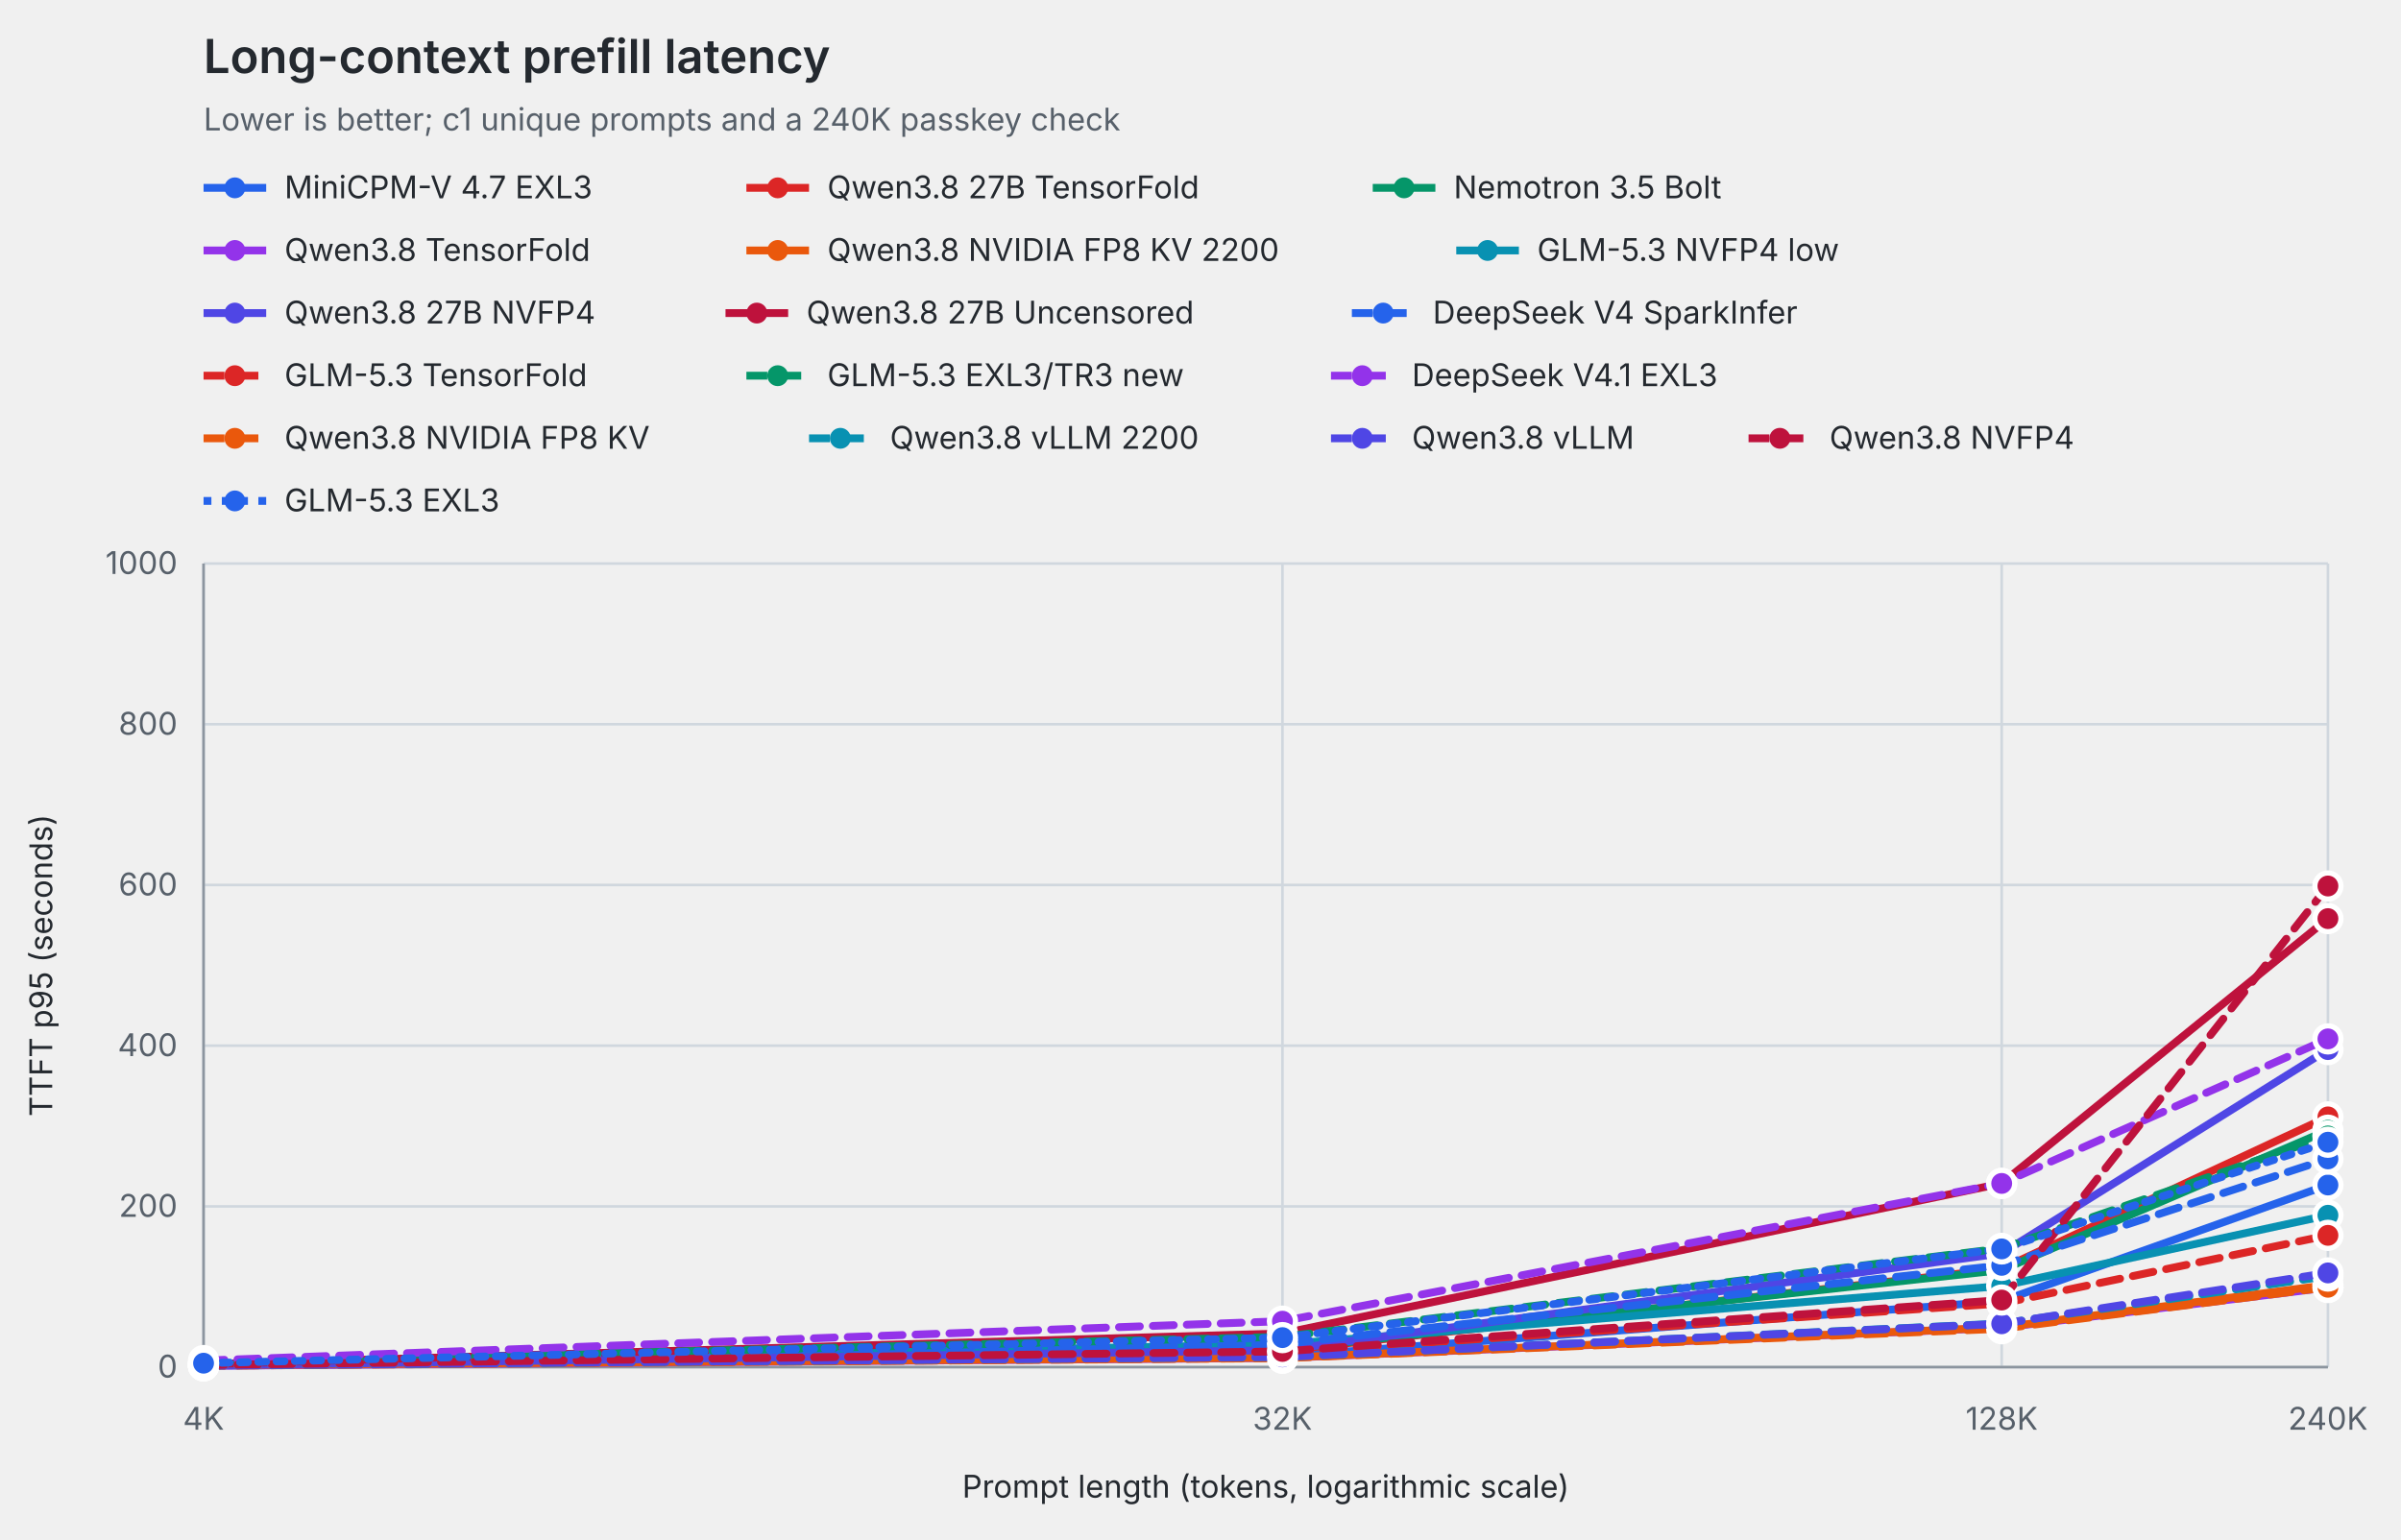
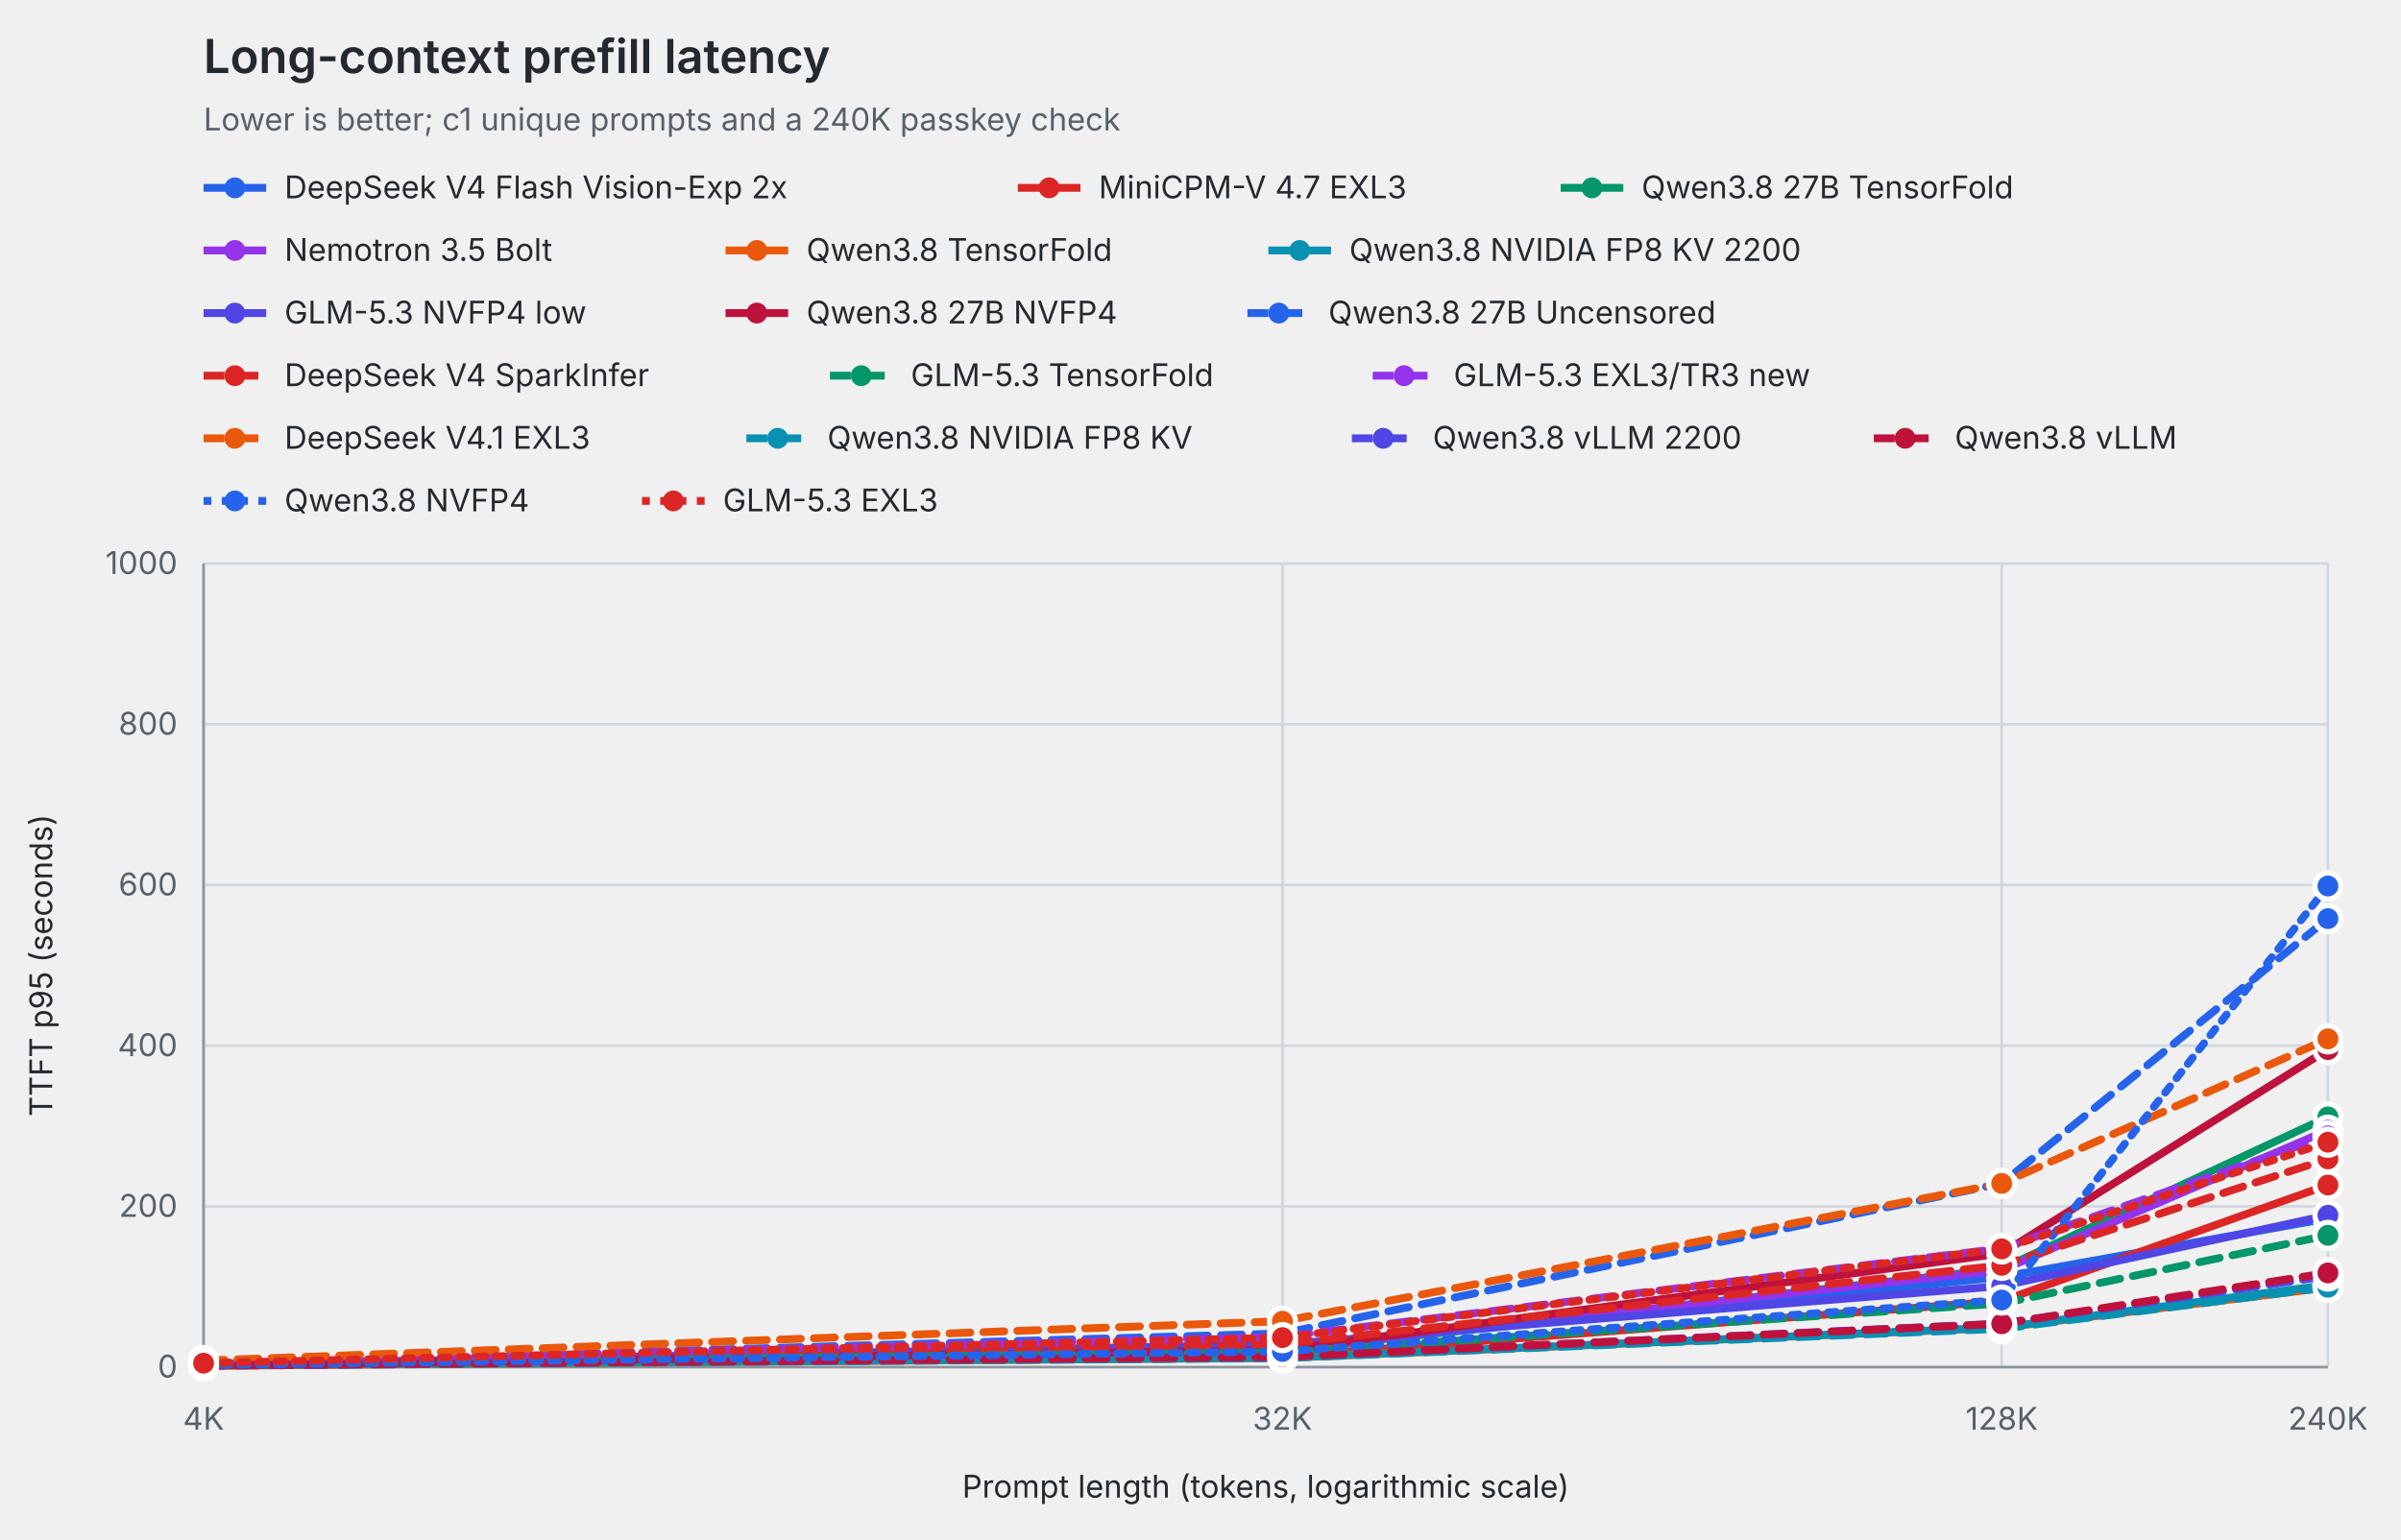
<svg xmlns="http://www.w3.org/2000/svg" width="920" height="590" viewBox="0 0 920 590" role="img" aria-labelledby="title desc">
  <style>
    :root { color-scheme: light dark; }
    text { font-family: ui-sans-serif, system-ui, -apple-system, BlinkMacSystemFont, "Segoe UI", sans-serif; fill: #24292f; font-size: 12px; }
    .title { font-size: 18px; font-weight: 600; }
    .subtitle, .tick { fill: #57606a; }
    .grid { stroke: #d0d7de; stroke-width: 1; }
    .axis { stroke: #8c959f; stroke-width: 1; }
    .series { fill: none; stroke-width: 3; stroke-linejoin: round; stroke-linecap: round; }
    .marker { stroke: #ffffff; stroke-width: 2; }
    @media (prefers-color-scheme: dark) {
      text { fill: #f0f6fc; }
      .subtitle, .tick { fill: #8c959f; }
      .grid { stroke: #30363d; }
      .axis { stroke: #6e7681; }
      .marker { stroke: #0d1117; }
    }
  </style>
  <text class="title" x="78" y="28">Long-context prefill latency</text>
  <text class="subtitle" x="78" y="50">Lower is better; c1 unique prompts and a 240K passkey check</text>
  <line x1="78" y1="72" x2="102" y2="72" stroke="#2563eb" stroke-width="3" stroke-dasharray="" />
  <circle cx="90" cy="72" r="4" fill="#2563eb" />
-   <text x="109" y="76">MiniCPM-V 4.7 EXL3</text>
-   <line x1="286" y1="72" x2="310" y2="72" stroke="#dc2626" stroke-width="3" stroke-dasharray="" />
-   <circle cx="298" cy="72" r="4" fill="#dc2626" />
-   <text x="317" y="76">Qwen3.8 27B TensorFold</text>
-   <line x1="526" y1="72" x2="550" y2="72" stroke="#059669" stroke-width="3" stroke-dasharray="" />
-   <circle cx="538" cy="72" r="4" fill="#059669" />
-   <text x="557" y="76">Nemotron 3.5 Bolt</text>
+   <text x="109" y="76">DeepSeek V4 Flash Vision-Exp 2x</text>
+   <line x1="390" y1="72" x2="414" y2="72" stroke="#dc2626" stroke-width="3" stroke-dasharray="" />
+   <circle cx="402" cy="72" r="4" fill="#dc2626" />
+   <text x="421" y="76">MiniCPM-V 4.7 EXL3</text>
+   <line x1="598" y1="72" x2="622" y2="72" stroke="#059669" stroke-width="3" stroke-dasharray="" />
+   <circle cx="610" cy="72" r="4" fill="#059669" />
+   <text x="629" y="76">Qwen3.8 27B TensorFold</text>
  <line x1="78" y1="96" x2="102" y2="96" stroke="#9333ea" stroke-width="3" stroke-dasharray="" />
  <circle cx="90" cy="96" r="4" fill="#9333ea" />
-   <text x="109" y="100">Qwen3.8 TensorFold</text>
-   <line x1="286" y1="96" x2="310" y2="96" stroke="#ea580c" stroke-width="3" stroke-dasharray="" />
-   <circle cx="298" cy="96" r="4" fill="#ea580c" />
-   <text x="317" y="100">Qwen3.8 NVIDIA FP8 KV 2200</text>
-   <line x1="558" y1="96" x2="582" y2="96" stroke="#0891b2" stroke-width="3" stroke-dasharray="" />
-   <circle cx="570" cy="96" r="4" fill="#0891b2" />
-   <text x="589" y="100">GLM-5.3 NVFP4 low</text>
+   <text x="109" y="100">Nemotron 3.5 Bolt</text>
+   <line x1="278" y1="96" x2="302" y2="96" stroke="#ea580c" stroke-width="3" stroke-dasharray="" />
+   <circle cx="290" cy="96" r="4" fill="#ea580c" />
+   <text x="309" y="100">Qwen3.8 TensorFold</text>
+   <line x1="486" y1="96" x2="510" y2="96" stroke="#0891b2" stroke-width="3" stroke-dasharray="" />
+   <circle cx="498" cy="96" r="4" fill="#0891b2" />
+   <text x="517" y="100">Qwen3.8 NVIDIA FP8 KV 2200</text>
  <line x1="78" y1="120" x2="102" y2="120" stroke="#4f46e5" stroke-width="3" stroke-dasharray="" />
  <circle cx="90" cy="120" r="4" fill="#4f46e5" />
-   <text x="109" y="124">Qwen3.8 27B NVFP4</text>
+   <text x="109" y="124">GLM-5.3 NVFP4 low</text>
  <line x1="278" y1="120" x2="302" y2="120" stroke="#be123c" stroke-width="3" stroke-dasharray="" />
  <circle cx="290" cy="120" r="4" fill="#be123c" />
-   <text x="309" y="124">Qwen3.8 27B Uncensored</text>
-   <line x1="518" y1="120" x2="542" y2="120" stroke="#2563eb" stroke-width="3" stroke-dasharray="8 5" />
-   <circle cx="530" cy="120" r="4" fill="#2563eb" />
-   <text x="549" y="124">DeepSeek V4 SparkInfer</text>
+   <text x="309" y="124">Qwen3.8 27B NVFP4</text>
+   <line x1="478" y1="120" x2="502" y2="120" stroke="#2563eb" stroke-width="3" stroke-dasharray="8 5" />
+   <circle cx="490" cy="120" r="4" fill="#2563eb" />
+   <text x="509" y="124">Qwen3.8 27B Uncensored</text>
  <line x1="78" y1="144" x2="102" y2="144" stroke="#dc2626" stroke-width="3" stroke-dasharray="8 5" />
  <circle cx="90" cy="144" r="4" fill="#dc2626" />
-   <text x="109" y="148">GLM-5.3 TensorFold</text>
-   <line x1="286" y1="144" x2="310" y2="144" stroke="#059669" stroke-width="3" stroke-dasharray="8 5" />
-   <circle cx="298" cy="144" r="4" fill="#059669" />
-   <text x="317" y="148">GLM-5.3 EXL3/TR3 new</text>
-   <line x1="510" y1="144" x2="534" y2="144" stroke="#9333ea" stroke-width="3" stroke-dasharray="8 5" />
-   <circle cx="522" cy="144" r="4" fill="#9333ea" />
-   <text x="541" y="148">DeepSeek V4.1 EXL3</text>
+   <text x="109" y="148">DeepSeek V4 SparkInfer</text>
+   <line x1="318" y1="144" x2="342" y2="144" stroke="#059669" stroke-width="3" stroke-dasharray="8 5" />
+   <circle cx="330" cy="144" r="4" fill="#059669" />
+   <text x="349" y="148">GLM-5.3 TensorFold</text>
+   <line x1="526" y1="144" x2="550" y2="144" stroke="#9333ea" stroke-width="3" stroke-dasharray="8 5" />
+   <circle cx="538" cy="144" r="4" fill="#9333ea" />
+   <text x="557" y="148">GLM-5.3 EXL3/TR3 new</text>
  <line x1="78" y1="168" x2="102" y2="168" stroke="#ea580c" stroke-width="3" stroke-dasharray="8 5" />
  <circle cx="90" cy="168" r="4" fill="#ea580c" />
-   <text x="109" y="172">Qwen3.8 NVIDIA FP8 KV</text>
-   <line x1="310" y1="168" x2="334" y2="168" stroke="#0891b2" stroke-width="3" stroke-dasharray="8 5" />
-   <circle cx="322" cy="168" r="4" fill="#0891b2" />
-   <text x="341" y="172">Qwen3.8 vLLM 2200</text>
-   <line x1="510" y1="168" x2="534" y2="168" stroke="#4f46e5" stroke-width="3" stroke-dasharray="8 5" />
-   <circle cx="522" cy="168" r="4" fill="#4f46e5" />
-   <text x="541" y="172">Qwen3.8 vLLM</text>
-   <line x1="670" y1="168" x2="694" y2="168" stroke="#be123c" stroke-width="3" stroke-dasharray="8 5" />
-   <circle cx="682" cy="168" r="4" fill="#be123c" />
-   <text x="701" y="172">Qwen3.8 NVFP4</text>
+   <text x="109" y="172">DeepSeek V4.1 EXL3</text>
+   <line x1="286" y1="168" x2="310" y2="168" stroke="#0891b2" stroke-width="3" stroke-dasharray="8 5" />
+   <circle cx="298" cy="168" r="4" fill="#0891b2" />
+   <text x="317" y="172">Qwen3.8 NVIDIA FP8 KV</text>
+   <line x1="518" y1="168" x2="542" y2="168" stroke="#4f46e5" stroke-width="3" stroke-dasharray="8 5" />
+   <circle cx="530" cy="168" r="4" fill="#4f46e5" />
+   <text x="549" y="172">Qwen3.8 vLLM 2200</text>
+   <line x1="718" y1="168" x2="742" y2="168" stroke="#be123c" stroke-width="3" stroke-dasharray="8 5" />
+   <circle cx="730" cy="168" r="4" fill="#be123c" />
+   <text x="749" y="172">Qwen3.8 vLLM</text>
  <line x1="78" y1="192" x2="102" y2="192" stroke="#2563eb" stroke-width="3" stroke-dasharray="3 4" />
  <circle cx="90" cy="192" r="4" fill="#2563eb" />
-   <text x="109" y="196">GLM-5.3 EXL3</text>
+   <text x="109" y="196">Qwen3.8 NVFP4</text>
+   <line x1="246" y1="192" x2="270" y2="192" stroke="#dc2626" stroke-width="3" stroke-dasharray="3 4" />
+   <circle cx="258" cy="192" r="4" fill="#dc2626" />
+   <text x="277" y="196">GLM-5.3 EXL3</text>
  <line class="grid" x1="78" y1="524.0" x2="892" y2="524.0" />
  <text class="tick" x="68" y="528.0" text-anchor="end">0</text>
  <line class="grid" x1="78" y1="462.4" x2="892" y2="462.4" />
  <text class="tick" x="68" y="466.4" text-anchor="end">200</text>
  <line class="grid" x1="78" y1="400.8" x2="892" y2="400.8" />
  <text class="tick" x="68" y="404.8" text-anchor="end">400</text>
  <line class="grid" x1="78" y1="339.2" x2="892" y2="339.2" />
  <text class="tick" x="68" y="343.2" text-anchor="end">600</text>
  <line class="grid" x1="78" y1="277.6" x2="892" y2="277.6" />
  <text class="tick" x="68" y="281.6" text-anchor="end">800</text>
  <line class="grid" x1="78" y1="216.0" x2="892" y2="216.0" />
  <text class="tick" x="68" y="220.0" text-anchor="end">1000</text>
  <line class="grid" x1="78.0" y1="216" x2="78.0" y2="524" />
  <text class="tick" x="78.0" y="548" text-anchor="middle">4K</text>
  <line class="grid" x1="491.4" y1="216" x2="491.4" y2="524" />
  <text class="tick" x="491.4" y="548" text-anchor="middle">32K</text>
  <line class="grid" x1="767.0" y1="216" x2="767.0" y2="524" />
  <text class="tick" x="767.0" y="548" text-anchor="middle">128K</text>
  <line class="grid" x1="892.0" y1="216" x2="892.0" y2="524" />
  <text class="tick" x="892.0" y="548" text-anchor="middle">240K</text>
  <line class="axis" x1="78" y1="524" x2="892" y2="524" />
  <line class="axis" x1="78" y1="216" x2="78" y2="524" />
  <text x="485.0" y="574" text-anchor="middle">Prompt length (tokens, logarithmic scale)</text>
  <text transform="translate(20 370.0) rotate(-90)" text-anchor="middle">TTFT p95 (seconds)</text>
-   <path class="series" d="M 78.0 523.5 L 491.4 519.9 L 767.0 498.7 L 892.0 454.2" stroke="#2563eb" stroke-dasharray="" />
-   <circle class="marker" cx="78.0" cy="523.5" r="5" fill="#2563eb" />
-   <circle class="marker" cx="491.4" cy="519.9" r="5" fill="#2563eb" />
-   <circle class="marker" cx="767.0" cy="498.7" r="5" fill="#2563eb" />
-   <circle class="marker" cx="892.0" cy="454.2" r="5" fill="#2563eb" />
-   <path class="series" d="M 78.0 523.2 L 491.4 517.7 L 767.0 486.3 L 892.0 428.1" stroke="#dc2626" stroke-dasharray="" />
-   <circle class="marker" cx="78.0" cy="523.2" r="5" fill="#dc2626" />
-   <circle class="marker" cx="491.4" cy="517.7" r="5" fill="#dc2626" />
-   <circle class="marker" cx="767.0" cy="486.3" r="5" fill="#dc2626" />
-   <circle class="marker" cx="892.0" cy="428.1" r="5" fill="#dc2626" />
-   <path class="series" d="M 78.0 523.2 L 491.4 517.2 L 767.0 486.8 L 892.0 433.2" stroke="#059669" stroke-dasharray="" />
+   <path class="series" d="M 78.0 522.8 L 491.4 516.9 L 767.0 489.5 L 892.0 467.0" stroke="#2563eb" stroke-dasharray="" />
+   <circle class="marker" cx="78.0" cy="522.8" r="5" fill="#2563eb" />
+   <circle class="marker" cx="491.4" cy="516.9" r="5" fill="#2563eb" />
+   <circle class="marker" cx="767.0" cy="489.5" r="5" fill="#2563eb" />
+   <circle class="marker" cx="892.0" cy="467.0" r="5" fill="#2563eb" />
+   <path class="series" d="M 78.0 523.5 L 491.4 519.9 L 767.0 498.7 L 892.0 454.2" stroke="#dc2626" stroke-dasharray="" />
+   <circle class="marker" cx="78.0" cy="523.5" r="5" fill="#dc2626" />
+   <circle class="marker" cx="491.4" cy="519.9" r="5" fill="#dc2626" />
+   <circle class="marker" cx="767.0" cy="498.7" r="5" fill="#dc2626" />
+   <circle class="marker" cx="892.0" cy="454.2" r="5" fill="#dc2626" />
+   <path class="series" d="M 78.0 523.2 L 491.4 517.7 L 767.0 486.3 L 892.0 428.1" stroke="#059669" stroke-dasharray="" />
  <circle class="marker" cx="78.0" cy="523.2" r="5" fill="#059669" />
-   <circle class="marker" cx="491.4" cy="517.2" r="5" fill="#059669" />
-   <circle class="marker" cx="767.0" cy="486.8" r="5" fill="#059669" />
-   <circle class="marker" cx="892.0" cy="433.2" r="5" fill="#059669" />
-   <path class="series" d="M 78.0 523.5 L 491.4 520.5 L 767.0 508.9 L 892.0 493.5" stroke="#9333ea" stroke-dasharray="" />
-   <circle class="marker" cx="78.0" cy="523.5" r="5" fill="#9333ea" />
-   <circle class="marker" cx="491.4" cy="520.5" r="5" fill="#9333ea" />
-   <circle class="marker" cx="767.0" cy="508.9" r="5" fill="#9333ea" />
-   <circle class="marker" cx="892.0" cy="493.5" r="5" fill="#9333ea" />
-   <path class="series" d="M 78.0 523.3 L 491.4 520.4 L 767.0 508.8 L 892.0 492.5" stroke="#ea580c" stroke-dasharray="" />
-   <circle class="marker" cx="78.0" cy="523.3" r="5" fill="#ea580c" />
-   <circle class="marker" cx="491.4" cy="520.4" r="5" fill="#ea580c" />
-   <circle class="marker" cx="767.0" cy="508.8" r="5" fill="#ea580c" />
-   <circle class="marker" cx="892.0" cy="492.5" r="5" fill="#ea580c" />
-   <path class="series" d="M 78.0 523.1 L 491.4 515.3 L 767.0 492.9 L 892.0 465.8" stroke="#0891b2" stroke-dasharray="" />
-   <circle class="marker" cx="78.0" cy="523.1" r="5" fill="#0891b2" />
-   <circle class="marker" cx="491.4" cy="515.3" r="5" fill="#0891b2" />
-   <circle class="marker" cx="767.0" cy="492.9" r="5" fill="#0891b2" />
-   <circle class="marker" cx="892.0" cy="465.8" r="5" fill="#0891b2" />
-   <path class="series" d="M 78.0 523.4 L 491.4 517.5 L 767.0 480.4 L 892.0 402.3" stroke="#4f46e5" stroke-dasharray="" />
-   <circle class="marker" cx="78.0" cy="523.4" r="5" fill="#4f46e5" />
-   <circle class="marker" cx="491.4" cy="517.5" r="5" fill="#4f46e5" />
-   <circle class="marker" cx="767.0" cy="480.4" r="5" fill="#4f46e5" />
-   <circle class="marker" cx="892.0" cy="402.3" r="5" fill="#4f46e5" />
-   <path class="series" d="M 78.0 522.9 L 491.4 511.1 L 767.0 453.6 L 892.0 352.1" stroke="#be123c" stroke-dasharray="" />
-   <circle class="marker" cx="78.0" cy="522.9" r="5" fill="#be123c" />
-   <circle class="marker" cx="491.4" cy="511.1" r="5" fill="#be123c" />
-   <circle class="marker" cx="767.0" cy="453.6" r="5" fill="#be123c" />
-   <circle class="marker" cx="892.0" cy="352.1" r="5" fill="#be123c" />
-   <path class="series" d="M 78.0 522.8 L 491.4 515.1 L 767.0 485.0 L 892.0 444.2" stroke="#2563eb" stroke-dasharray="8 5" />
-   <circle class="marker" cx="78.0" cy="522.8" r="5" fill="#2563eb" />
-   <circle class="marker" cx="491.4" cy="515.1" r="5" fill="#2563eb" />
-   <circle class="marker" cx="767.0" cy="485.0" r="5" fill="#2563eb" />
-   <circle class="marker" cx="892.0" cy="444.2" r="5" fill="#2563eb" />
-   <path class="series" d="M 78.0 522.8 L 491.4 518.4 L 767.0 499.6 L 892.0 473.5" stroke="#dc2626" stroke-dasharray="8 5" />
+   <circle class="marker" cx="491.4" cy="517.7" r="5" fill="#059669" />
+   <circle class="marker" cx="767.0" cy="486.3" r="5" fill="#059669" />
+   <circle class="marker" cx="892.0" cy="428.1" r="5" fill="#059669" />
+   <path class="series" d="M 78.0 523.2 L 491.4 517.2 L 767.0 486.8 L 892.0 433.2" stroke="#9333ea" stroke-dasharray="" />
+   <circle class="marker" cx="78.0" cy="523.2" r="5" fill="#9333ea" />
+   <circle class="marker" cx="491.4" cy="517.2" r="5" fill="#9333ea" />
+   <circle class="marker" cx="767.0" cy="486.8" r="5" fill="#9333ea" />
+   <circle class="marker" cx="892.0" cy="433.2" r="5" fill="#9333ea" />
+   <path class="series" d="M 78.0 523.5 L 491.4 520.5 L 767.0 508.9 L 892.0 493.5" stroke="#ea580c" stroke-dasharray="" />
+   <circle class="marker" cx="78.0" cy="523.5" r="5" fill="#ea580c" />
+   <circle class="marker" cx="491.4" cy="520.5" r="5" fill="#ea580c" />
+   <circle class="marker" cx="767.0" cy="508.9" r="5" fill="#ea580c" />
+   <circle class="marker" cx="892.0" cy="493.5" r="5" fill="#ea580c" />
+   <path class="series" d="M 78.0 523.3 L 491.4 520.4 L 767.0 508.8 L 892.0 492.5" stroke="#0891b2" stroke-dasharray="" />
+   <circle class="marker" cx="78.0" cy="523.3" r="5" fill="#0891b2" />
+   <circle class="marker" cx="491.4" cy="520.4" r="5" fill="#0891b2" />
+   <circle class="marker" cx="767.0" cy="508.8" r="5" fill="#0891b2" />
+   <circle class="marker" cx="892.0" cy="492.5" r="5" fill="#0891b2" />
+   <path class="series" d="M 78.0 523.1 L 491.4 515.3 L 767.0 492.9 L 892.0 465.8" stroke="#4f46e5" stroke-dasharray="" />
+   <circle class="marker" cx="78.0" cy="523.1" r="5" fill="#4f46e5" />
+   <circle class="marker" cx="491.4" cy="515.3" r="5" fill="#4f46e5" />
+   <circle class="marker" cx="767.0" cy="492.9" r="5" fill="#4f46e5" />
+   <circle class="marker" cx="892.0" cy="465.8" r="5" fill="#4f46e5" />
+   <path class="series" d="M 78.0 523.4 L 491.4 517.5 L 767.0 480.4 L 892.0 402.3" stroke="#be123c" stroke-dasharray="" />
+   <circle class="marker" cx="78.0" cy="523.4" r="5" fill="#be123c" />
+   <circle class="marker" cx="491.4" cy="517.5" r="5" fill="#be123c" />
+   <circle class="marker" cx="767.0" cy="480.4" r="5" fill="#be123c" />
+   <circle class="marker" cx="892.0" cy="402.3" r="5" fill="#be123c" />
+   <path class="series" d="M 78.0 522.9 L 491.4 511.1 L 767.0 453.6 L 892.0 352.1" stroke="#2563eb" stroke-dasharray="8 5" />
+   <circle class="marker" cx="78.0" cy="522.9" r="5" fill="#2563eb" />
+   <circle class="marker" cx="491.4" cy="511.1" r="5" fill="#2563eb" />
+   <circle class="marker" cx="767.0" cy="453.6" r="5" fill="#2563eb" />
+   <circle class="marker" cx="892.0" cy="352.1" r="5" fill="#2563eb" />
+   <path class="series" d="M 78.0 522.8 L 491.4 515.1 L 767.0 485.0 L 892.0 444.2" stroke="#dc2626" stroke-dasharray="8 5" />
  <circle class="marker" cx="78.0" cy="522.8" r="5" fill="#dc2626" />
-   <circle class="marker" cx="491.4" cy="518.4" r="5" fill="#dc2626" />
-   <circle class="marker" cx="767.0" cy="499.6" r="5" fill="#dc2626" />
-   <circle class="marker" cx="892.0" cy="473.5" r="5" fill="#dc2626" />
-   <path class="series" d="M 78.0 522.4 L 491.4 512.4 L 767.0 478.5 L 892.0 435.4" stroke="#059669" stroke-dasharray="8 5" />
-   <circle class="marker" cx="78.0" cy="522.4" r="5" fill="#059669" />
-   <circle class="marker" cx="491.4" cy="512.4" r="5" fill="#059669" />
-   <circle class="marker" cx="767.0" cy="478.5" r="5" fill="#059669" />
-   <circle class="marker" cx="892.0" cy="435.4" r="5" fill="#059669" />
-   <path class="series" d="M 78.0 521.5 L 491.4 506.4 L 767.0 453.6 L 892.0 398.2" stroke="#9333ea" stroke-dasharray="8 5" />
-   <circle class="marker" cx="78.0" cy="521.5" r="5" fill="#9333ea" />
-   <circle class="marker" cx="491.4" cy="506.4" r="5" fill="#9333ea" />
-   <circle class="marker" cx="767.0" cy="453.6" r="5" fill="#9333ea" />
-   <circle class="marker" cx="892.0" cy="398.2" r="5" fill="#9333ea" />
-   <path class="series" d="M 78.0 523.5 L 491.4 520.6 L 767.0 509.3 L 892.0 493.4" stroke="#ea580c" stroke-dasharray="8 5" />
-   <circle class="marker" cx="78.0" cy="523.5" r="5" fill="#ea580c" />
-   <circle class="marker" cx="491.4" cy="520.6" r="5" fill="#ea580c" />
-   <circle class="marker" cx="767.0" cy="509.3" r="5" fill="#ea580c" />
-   <circle class="marker" cx="892.0" cy="493.4" r="5" fill="#ea580c" />
-   <path class="series" d="M 78.0 523.4 L 491.4 520.1 L 767.0 507.3 L 892.0 489.1" stroke="#0891b2" stroke-dasharray="8 5" />
-   <circle class="marker" cx="78.0" cy="523.4" r="5" fill="#0891b2" />
-   <circle class="marker" cx="491.4" cy="520.1" r="5" fill="#0891b2" />
-   <circle class="marker" cx="767.0" cy="507.3" r="5" fill="#0891b2" />
-   <circle class="marker" cx="892.0" cy="489.1" r="5" fill="#0891b2" />
-   <path class="series" d="M 78.0 523.4 L 491.4 520.1 L 767.0 507.4 L 892.0 487.9" stroke="#4f46e5" stroke-dasharray="8 5" />
+   <circle class="marker" cx="491.4" cy="515.1" r="5" fill="#dc2626" />
+   <circle class="marker" cx="767.0" cy="485.0" r="5" fill="#dc2626" />
+   <circle class="marker" cx="892.0" cy="444.2" r="5" fill="#dc2626" />
+   <path class="series" d="M 78.0 522.8 L 491.4 518.4 L 767.0 499.6 L 892.0 473.5" stroke="#059669" stroke-dasharray="8 5" />
+   <circle class="marker" cx="78.0" cy="522.8" r="5" fill="#059669" />
+   <circle class="marker" cx="491.4" cy="518.4" r="5" fill="#059669" />
+   <circle class="marker" cx="767.0" cy="499.6" r="5" fill="#059669" />
+   <circle class="marker" cx="892.0" cy="473.5" r="5" fill="#059669" />
+   <path class="series" d="M 78.0 522.4 L 491.4 512.4 L 767.0 478.5 L 892.0 435.4" stroke="#9333ea" stroke-dasharray="8 5" />
+   <circle class="marker" cx="78.0" cy="522.4" r="5" fill="#9333ea" />
+   <circle class="marker" cx="491.4" cy="512.4" r="5" fill="#9333ea" />
+   <circle class="marker" cx="767.0" cy="478.5" r="5" fill="#9333ea" />
+   <circle class="marker" cx="892.0" cy="435.4" r="5" fill="#9333ea" />
+   <path class="series" d="M 78.0 521.5 L 491.4 506.4 L 767.0 453.6 L 892.0 398.2" stroke="#ea580c" stroke-dasharray="8 5" />
+   <circle class="marker" cx="78.0" cy="521.5" r="5" fill="#ea580c" />
+   <circle class="marker" cx="491.4" cy="506.4" r="5" fill="#ea580c" />
+   <circle class="marker" cx="767.0" cy="453.6" r="5" fill="#ea580c" />
+   <circle class="marker" cx="892.0" cy="398.2" r="5" fill="#ea580c" />
+   <path class="series" d="M 78.0 523.5 L 491.4 520.6 L 767.0 509.3 L 892.0 493.4" stroke="#0891b2" stroke-dasharray="8 5" />
+   <circle class="marker" cx="78.0" cy="523.5" r="5" fill="#0891b2" />
+   <circle class="marker" cx="491.4" cy="520.6" r="5" fill="#0891b2" />
+   <circle class="marker" cx="767.0" cy="509.3" r="5" fill="#0891b2" />
+   <circle class="marker" cx="892.0" cy="493.4" r="5" fill="#0891b2" />
+   <path class="series" d="M 78.0 523.4 L 491.4 520.1 L 767.0 507.3 L 892.0 489.1" stroke="#4f46e5" stroke-dasharray="8 5" />
  <circle class="marker" cx="78.0" cy="523.4" r="5" fill="#4f46e5" />
  <circle class="marker" cx="491.4" cy="520.1" r="5" fill="#4f46e5" />
-   <circle class="marker" cx="767.0" cy="507.4" r="5" fill="#4f46e5" />
-   <circle class="marker" cx="892.0" cy="487.9" r="5" fill="#4f46e5" />
-   <path class="series" d="M 78.0 523.2 L 491.4 518.0 L 767.0 498.3 L 892.0 339.6" stroke="#be123c" stroke-dasharray="8 5" />
-   <circle class="marker" cx="78.0" cy="523.2" r="5" fill="#be123c" />
-   <circle class="marker" cx="491.4" cy="518.0" r="5" fill="#be123c" />
-   <circle class="marker" cx="767.0" cy="498.3" r="5" fill="#be123c" />
-   <circle class="marker" cx="892.0" cy="339.6" r="5" fill="#be123c" />
-   <path class="series" d="M 78.0 522.5 L 491.4 512.7 L 767.0 478.7 L 892.0 437.8" stroke="#2563eb" stroke-dasharray="3 4" />
-   <circle class="marker" cx="78.0" cy="522.5" r="5" fill="#2563eb" />
-   <circle class="marker" cx="491.4" cy="512.7" r="5" fill="#2563eb" />
-   <circle class="marker" cx="767.0" cy="478.7" r="5" fill="#2563eb" />
-   <circle class="marker" cx="892.0" cy="437.8" r="5" fill="#2563eb" />
+   <circle class="marker" cx="767.0" cy="507.3" r="5" fill="#4f46e5" />
+   <circle class="marker" cx="892.0" cy="489.1" r="5" fill="#4f46e5" />
+   <path class="series" d="M 78.0 523.4 L 491.4 520.1 L 767.0 507.4 L 892.0 487.9" stroke="#be123c" stroke-dasharray="8 5" />
+   <circle class="marker" cx="78.0" cy="523.4" r="5" fill="#be123c" />
+   <circle class="marker" cx="491.4" cy="520.1" r="5" fill="#be123c" />
+   <circle class="marker" cx="767.0" cy="507.4" r="5" fill="#be123c" />
+   <circle class="marker" cx="892.0" cy="487.9" r="5" fill="#be123c" />
+   <path class="series" d="M 78.0 523.2 L 491.4 518.0 L 767.0 498.3 L 892.0 339.6" stroke="#2563eb" stroke-dasharray="3 4" />
+   <circle class="marker" cx="78.0" cy="523.2" r="5" fill="#2563eb" />
+   <circle class="marker" cx="491.4" cy="518.0" r="5" fill="#2563eb" />
+   <circle class="marker" cx="767.0" cy="498.3" r="5" fill="#2563eb" />
+   <circle class="marker" cx="892.0" cy="339.6" r="5" fill="#2563eb" />
+   <path class="series" d="M 78.0 522.5 L 491.4 512.7 L 767.0 478.7 L 892.0 437.8" stroke="#dc2626" stroke-dasharray="3 4" />
+   <circle class="marker" cx="78.0" cy="522.5" r="5" fill="#dc2626" />
+   <circle class="marker" cx="491.4" cy="512.7" r="5" fill="#dc2626" />
+   <circle class="marker" cx="767.0" cy="478.7" r="5" fill="#dc2626" />
+   <circle class="marker" cx="892.0" cy="437.8" r="5" fill="#dc2626" />
</svg>
